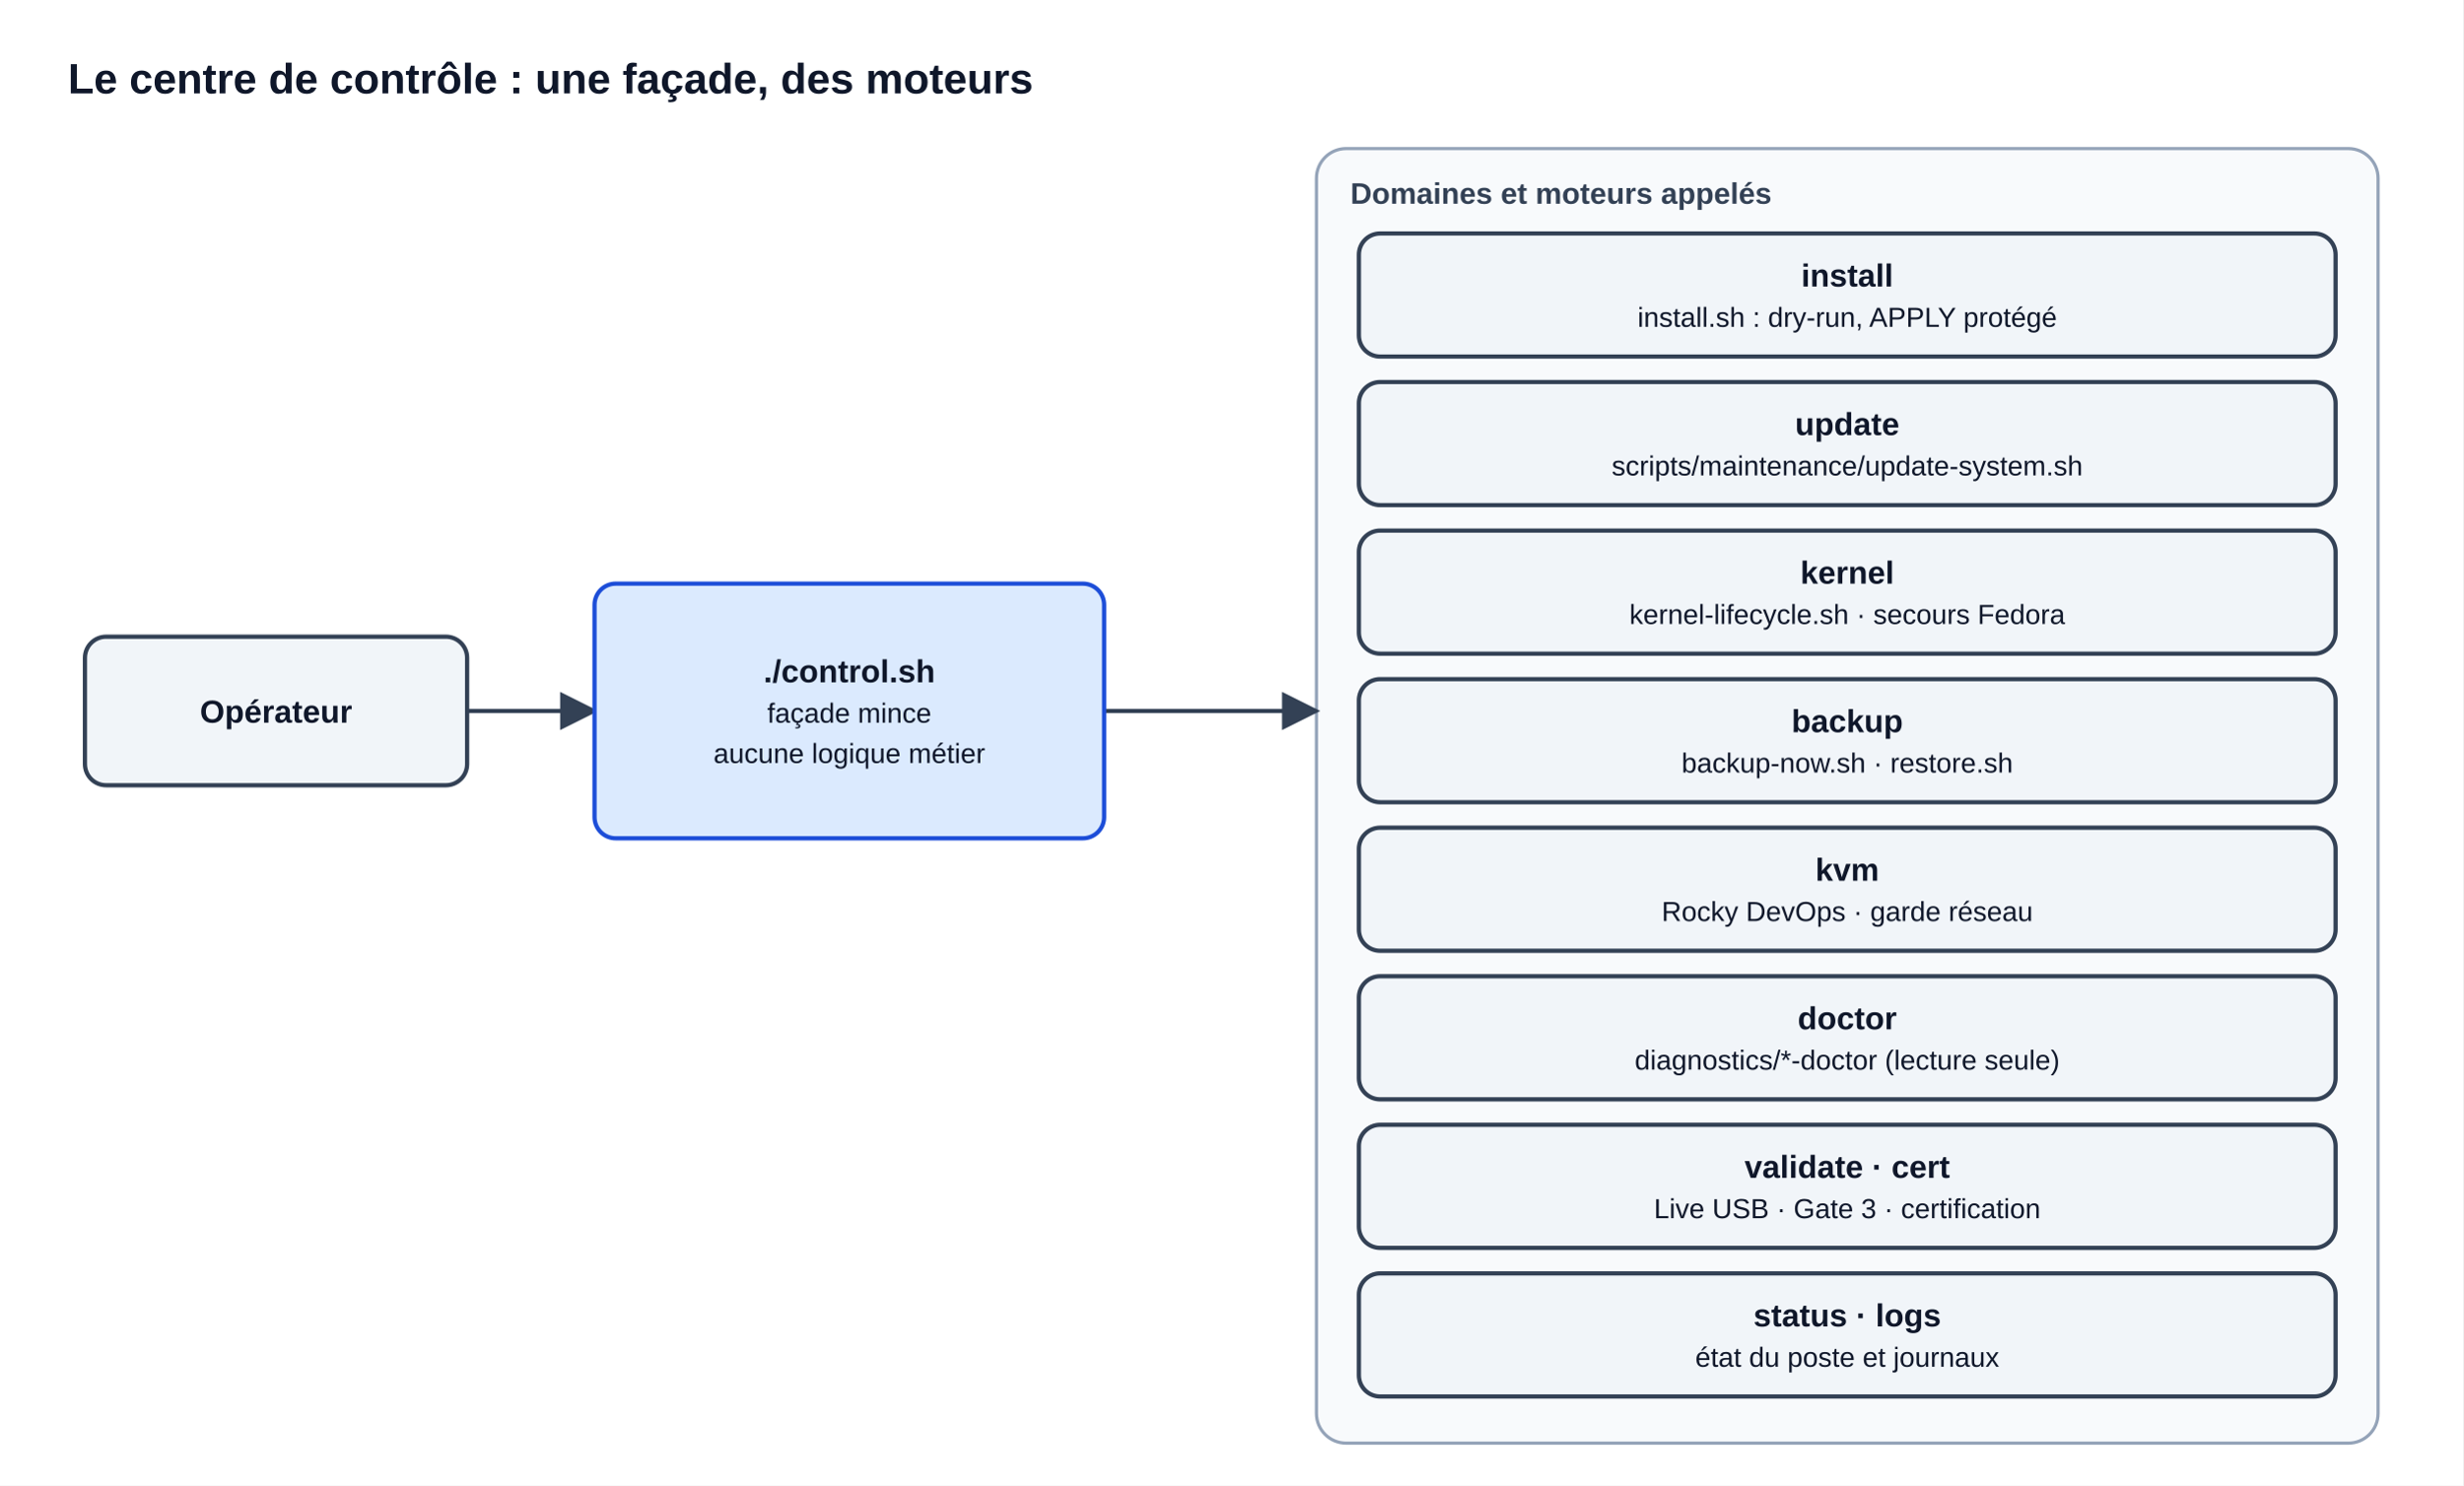
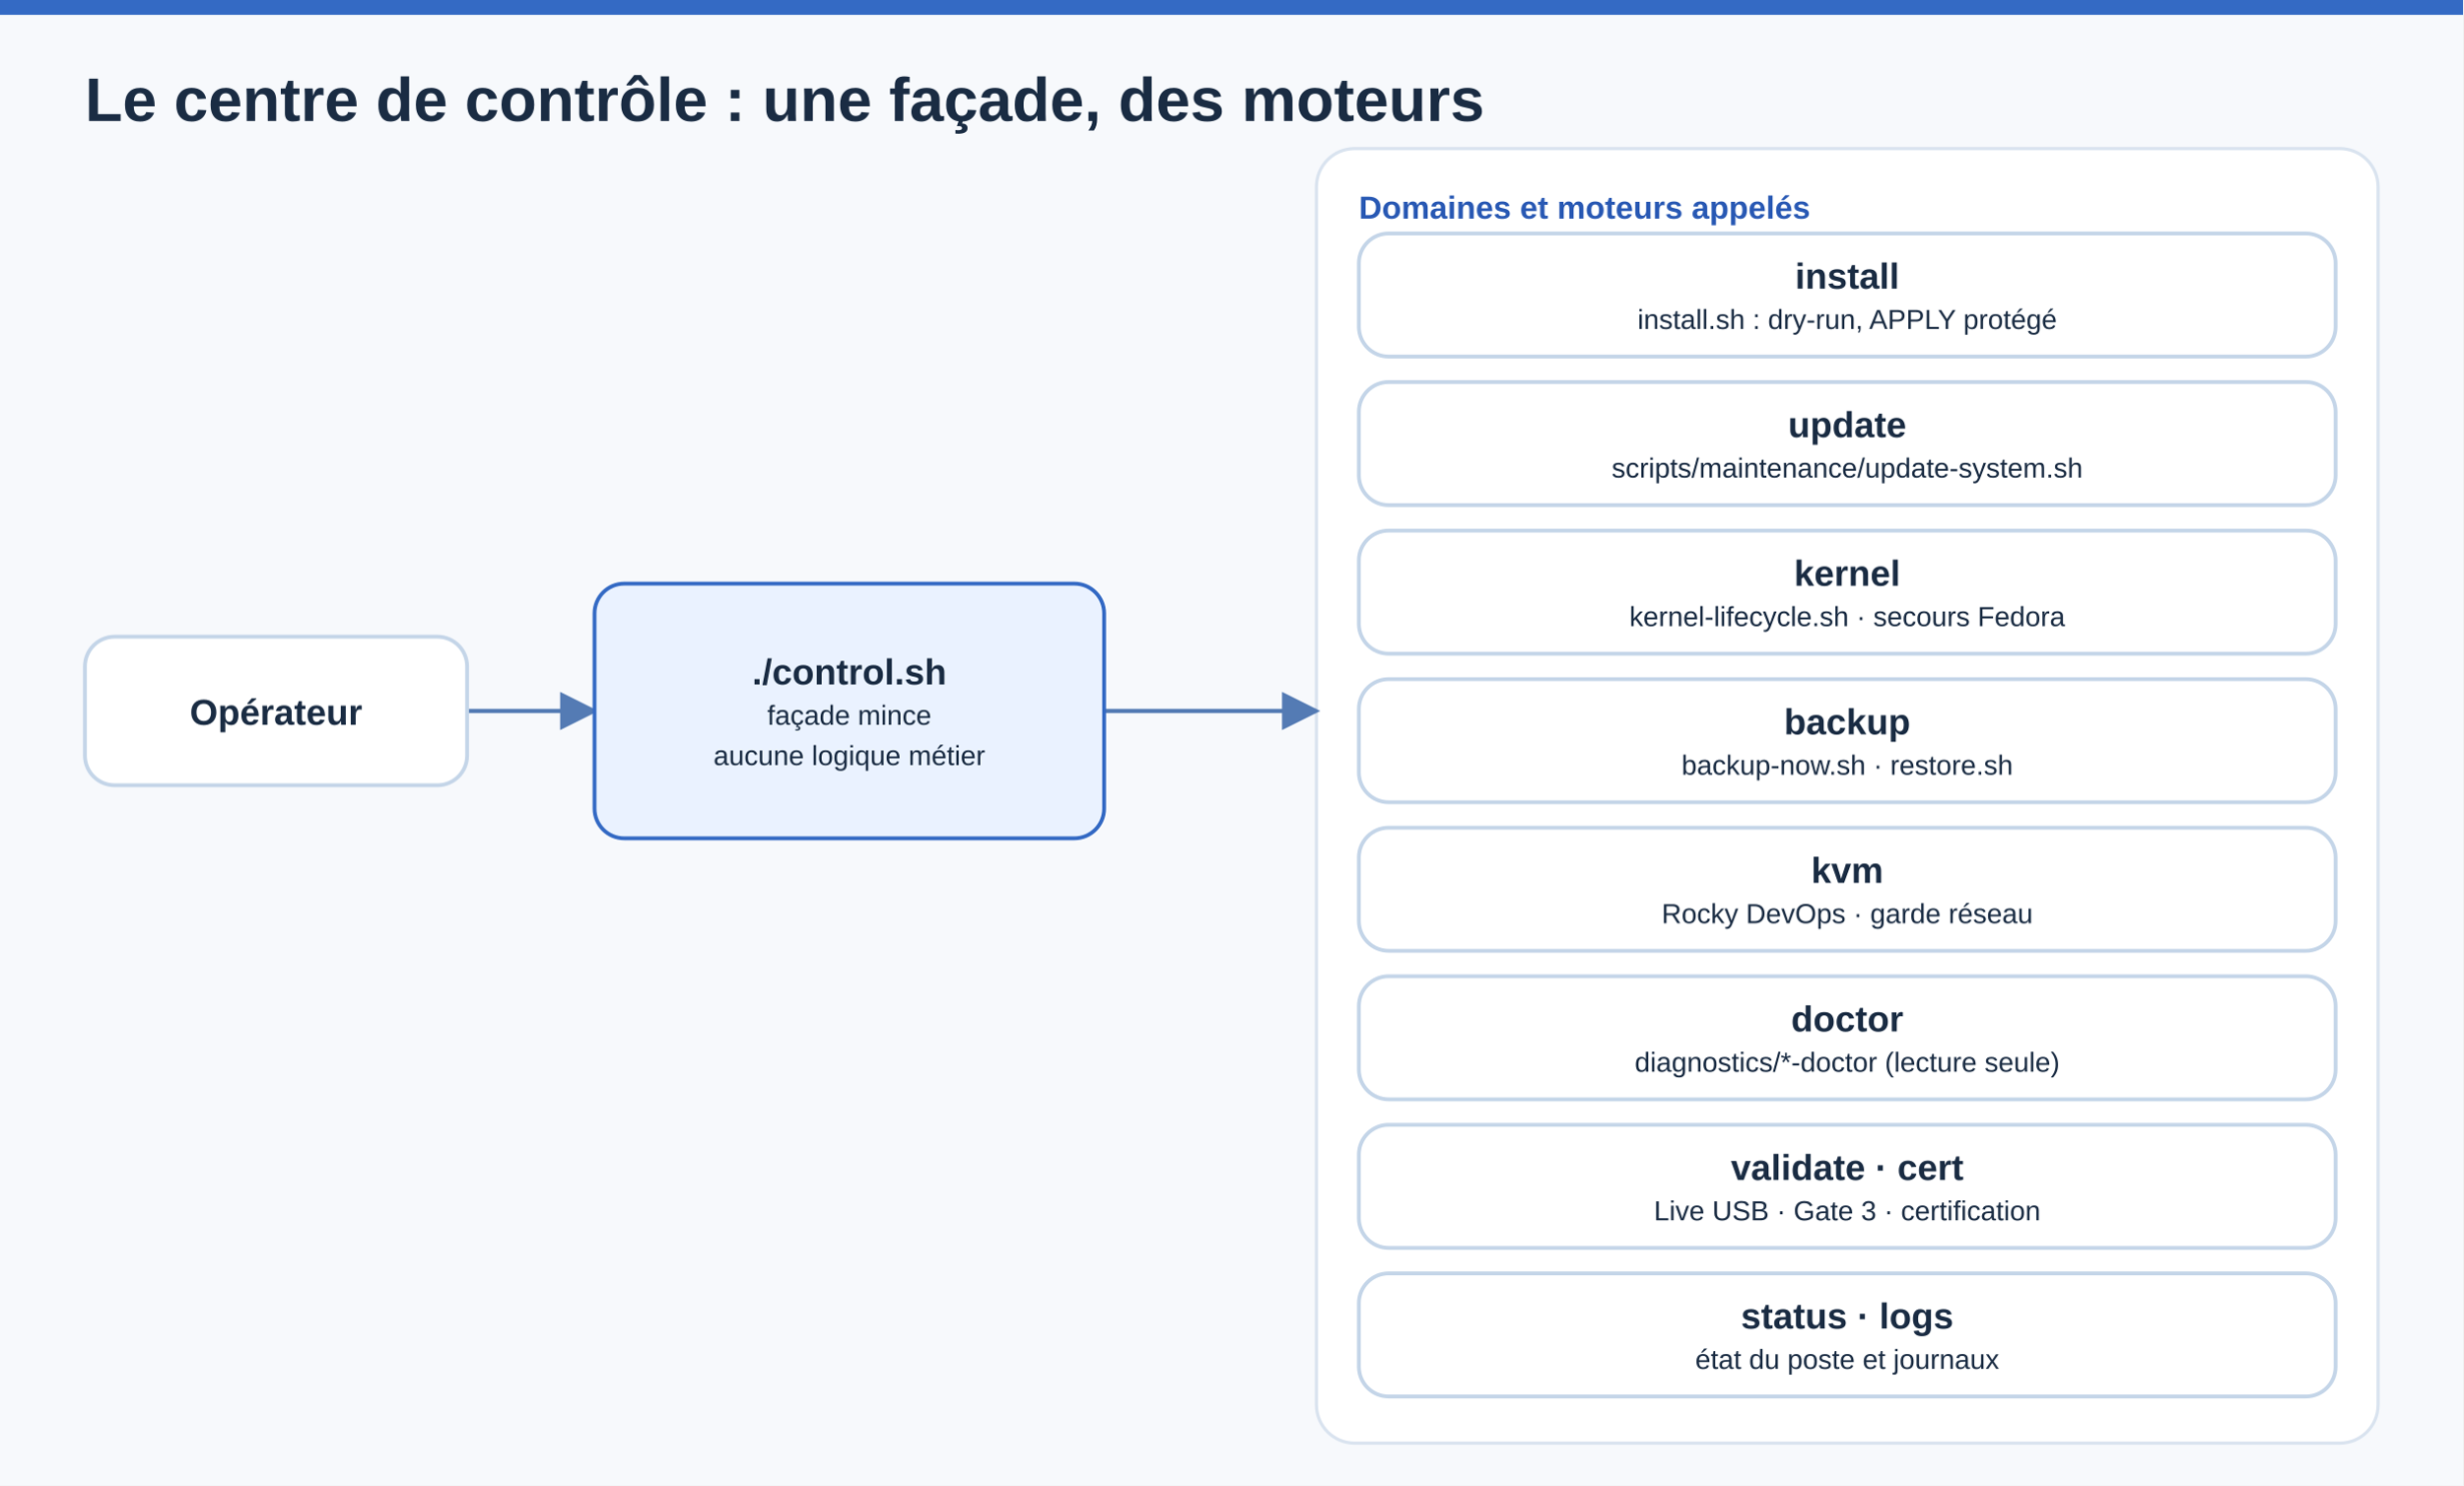
<svg xmlns="http://www.w3.org/2000/svg" viewBox="0 0 1160 700" width="1160" height="700" role="img" aria-labelledby="title desc">
  <defs>
    <marker id="arrow" viewBox="0 0 10 10" refX="9" refY="5" markerWidth="9" markerHeight="9" orient="auto-start-reverse">
-       <path d="M0,0 L10,5 L0,10 z" fill="#334155" />
+       <path d="M0,0 L10,5 L0,10 z" fill="#547BB4" />
    </marker>
  </defs>
-   <rect width="1160" height="700" fill="#FFFFFF" />
-   <text x="32" y="44" font-family="Arial, Helvetica, sans-serif" font-size="20" font-weight="bold" fill="#0F172A">Le centre de contrôle : une façade, des moteurs</text>
-   <rect x="620" y="70" width="500" height="610" rx="14" fill="#F8FAFC" stroke="#94A3B8" stroke-width="1.5" />
-   <text x="636" y="96" font-family="Arial, Helvetica, sans-serif" font-size="14" font-weight="bold" fill="#334155">Domaines et moteurs appelés</text>
-   <line x1="220.0" y1="335.0" x2="280.0" y2="335.0" stroke="#334155" stroke-width="2" marker-end="url(#arrow)" />
-   <line x1="520.0" y1="335.0" x2="620.0" y2="335.0" stroke="#334155" stroke-width="2" marker-end="url(#arrow)" />
-   <rect x="40" y="300" width="180" height="70" rx="10" fill="#F1F5F9" stroke="#334155" stroke-width="2" />
-   <text x="130.0" y="340.5" text-anchor="middle" font-family="Arial, Helvetica, sans-serif" font-size="15" font-weight="bold" fill="#0F172A">Opérateur</text>
-   <rect x="280" y="275" width="240" height="120" rx="10" fill="#DBEAFE" stroke="#1D4ED8" stroke-width="2" />
-   <text x="400.0" y="321.5" text-anchor="middle" font-family="Arial, Helvetica, sans-serif" font-size="15" font-weight="bold" fill="#0F172A">./control.sh</text>
-   <text x="400.0" y="340.5" text-anchor="middle" font-family="Arial, Helvetica, sans-serif" font-size="13" fill="#0F172A">façade mince</text>
-   <text x="400.0" y="359.5" text-anchor="middle" font-family="Arial, Helvetica, sans-serif" font-size="13" fill="#0F172A">aucune logique métier</text>
-   <rect x="640" y="110" width="460" height="58" rx="10" fill="#F1F5F9" stroke="#334155" stroke-width="2" />
-   <text x="870.0" y="135.0" text-anchor="middle" font-family="Arial, Helvetica, sans-serif" font-size="15" font-weight="bold" fill="#0F172A">install</text>
-   <text x="870.0" y="154.0" text-anchor="middle" font-family="Arial, Helvetica, sans-serif" font-size="13" fill="#0F172A">install.sh : dry-run, APPLY protégé</text>
-   <rect x="640" y="180" width="460" height="58" rx="10" fill="#F1F5F9" stroke="#334155" stroke-width="2" />
-   <text x="870.0" y="205.0" text-anchor="middle" font-family="Arial, Helvetica, sans-serif" font-size="15" font-weight="bold" fill="#0F172A">update</text>
-   <text x="870.0" y="224.0" text-anchor="middle" font-family="Arial, Helvetica, sans-serif" font-size="13" fill="#0F172A">scripts/maintenance/update-system.sh</text>
-   <rect x="640" y="250" width="460" height="58" rx="10" fill="#F1F5F9" stroke="#334155" stroke-width="2" />
-   <text x="870.0" y="275.0" text-anchor="middle" font-family="Arial, Helvetica, sans-serif" font-size="15" font-weight="bold" fill="#0F172A">kernel</text>
-   <text x="870.0" y="294.0" text-anchor="middle" font-family="Arial, Helvetica, sans-serif" font-size="13" fill="#0F172A">kernel-lifecycle.sh · secours Fedora</text>
-   <rect x="640" y="320" width="460" height="58" rx="10" fill="#F1F5F9" stroke="#334155" stroke-width="2" />
-   <text x="870.0" y="345.0" text-anchor="middle" font-family="Arial, Helvetica, sans-serif" font-size="15" font-weight="bold" fill="#0F172A">backup</text>
-   <text x="870.0" y="364.0" text-anchor="middle" font-family="Arial, Helvetica, sans-serif" font-size="13" fill="#0F172A">backup-now.sh · restore.sh</text>
-   <rect x="640" y="390" width="460" height="58" rx="10" fill="#F1F5F9" stroke="#334155" stroke-width="2" />
-   <text x="870.0" y="415.0" text-anchor="middle" font-family="Arial, Helvetica, sans-serif" font-size="15" font-weight="bold" fill="#0F172A">kvm</text>
-   <text x="870.0" y="434.0" text-anchor="middle" font-family="Arial, Helvetica, sans-serif" font-size="13" fill="#0F172A">Rocky DevOps · garde réseau</text>
-   <rect x="640" y="460" width="460" height="58" rx="10" fill="#F1F5F9" stroke="#334155" stroke-width="2" />
-   <text x="870.0" y="485.0" text-anchor="middle" font-family="Arial, Helvetica, sans-serif" font-size="15" font-weight="bold" fill="#0F172A">doctor</text>
-   <text x="870.0" y="504.0" text-anchor="middle" font-family="Arial, Helvetica, sans-serif" font-size="13" fill="#0F172A">diagnostics/*-doctor (lecture seule)</text>
-   <rect x="640" y="530" width="460" height="58" rx="10" fill="#F1F5F9" stroke="#334155" stroke-width="2" />
-   <text x="870.0" y="555.0" text-anchor="middle" font-family="Arial, Helvetica, sans-serif" font-size="15" font-weight="bold" fill="#0F172A">validate · cert</text>
-   <text x="870.0" y="574.0" text-anchor="middle" font-family="Arial, Helvetica, sans-serif" font-size="13" fill="#0F172A">Live USB · Gate 3 · certification</text>
-   <rect x="640" y="600" width="460" height="58" rx="10" fill="#F1F5F9" stroke="#334155" stroke-width="2" />
-   <text x="870.0" y="625.0" text-anchor="middle" font-family="Arial, Helvetica, sans-serif" font-size="15" font-weight="bold" fill="#0F172A">status · logs</text>
-   <text x="870.0" y="644.0" text-anchor="middle" font-family="Arial, Helvetica, sans-serif" font-size="13" fill="#0F172A">état du poste et journaux</text>
+   <rect width="1160" height="700" fill="#F7F9FC" />
+   <rect x="0" y="0" width="1160" height="7" fill="#346AC4" />
+   <text x="40" y="57" font-family="Arial, Helvetica, sans-serif" font-size="29" font-weight="bold" fill="#1A2C43">Le centre de contrôle : une façade, des moteurs</text>
+   <rect x="620" y="70" width="500" height="610" rx="18" fill="#FFFFFF" stroke="#D9E3EF" stroke-width="1.5" />
+   <text x="640" y="103" font-family="Arial, Helvetica, sans-serif" font-size="15" font-weight="bold" fill="#2959B4">Domaines et moteurs appelés</text>
+   <line x1="220.0" y1="335.0" x2="280.0" y2="335.0" stroke="#547BB4" stroke-width="2" marker-end="url(#arrow)" />
+   <line x1="520.0" y1="335.0" x2="620.0" y2="335.0" stroke="#547BB4" stroke-width="2" marker-end="url(#arrow)" />
+   <rect x="40" y="300" width="180" height="70" rx="14" fill="#FFFFFF" stroke="#C4D5E8" stroke-width="1.8" />
+   <text x="130.0" y="341.5" text-anchor="middle" font-family="Arial, Helvetica, sans-serif" font-size="17" font-weight="bold" fill="#1A2C43">Opérateur</text>
+   <rect x="280" y="275" width="240" height="120" rx="14" fill="#EAF2FF" stroke="#346AC4" stroke-width="1.8" />
+   <text x="400.0" y="322.5" text-anchor="middle" font-family="Arial, Helvetica, sans-serif" font-size="17" font-weight="bold" fill="#1A2C43">./control.sh</text>
+   <text x="400.0" y="341.5" text-anchor="middle" font-family="Arial, Helvetica, sans-serif" font-size="13" fill="#1A2C43">façade mince</text>
+   <text x="400.0" y="360.5" text-anchor="middle" font-family="Arial, Helvetica, sans-serif" font-size="13" fill="#1A2C43">aucune logique métier</text>
+   <rect x="640" y="110" width="460" height="58" rx="14" fill="#FFFFFF" stroke="#C4D5E8" stroke-width="1.8" />
+   <text x="870.0" y="136.0" text-anchor="middle" font-family="Arial, Helvetica, sans-serif" font-size="17" font-weight="bold" fill="#1A2C43">install</text>
+   <text x="870.0" y="155.0" text-anchor="middle" font-family="Arial, Helvetica, sans-serif" font-size="13" fill="#1A2C43">install.sh : dry-run, APPLY protégé</text>
+   <rect x="640" y="180" width="460" height="58" rx="14" fill="#FFFFFF" stroke="#C4D5E8" stroke-width="1.8" />
+   <text x="870.0" y="206.0" text-anchor="middle" font-family="Arial, Helvetica, sans-serif" font-size="17" font-weight="bold" fill="#1A2C43">update</text>
+   <text x="870.0" y="225.0" text-anchor="middle" font-family="Arial, Helvetica, sans-serif" font-size="13" fill="#1A2C43">scripts/maintenance/update-system.sh</text>
+   <rect x="640" y="250" width="460" height="58" rx="14" fill="#FFFFFF" stroke="#C4D5E8" stroke-width="1.8" />
+   <text x="870.0" y="276.0" text-anchor="middle" font-family="Arial, Helvetica, sans-serif" font-size="17" font-weight="bold" fill="#1A2C43">kernel</text>
+   <text x="870.0" y="295.0" text-anchor="middle" font-family="Arial, Helvetica, sans-serif" font-size="13" fill="#1A2C43">kernel-lifecycle.sh · secours Fedora</text>
+   <rect x="640" y="320" width="460" height="58" rx="14" fill="#FFFFFF" stroke="#C4D5E8" stroke-width="1.8" />
+   <text x="870.0" y="346.0" text-anchor="middle" font-family="Arial, Helvetica, sans-serif" font-size="17" font-weight="bold" fill="#1A2C43">backup</text>
+   <text x="870.0" y="365.0" text-anchor="middle" font-family="Arial, Helvetica, sans-serif" font-size="13" fill="#1A2C43">backup-now.sh · restore.sh</text>
+   <rect x="640" y="390" width="460" height="58" rx="14" fill="#FFFFFF" stroke="#C4D5E8" stroke-width="1.8" />
+   <text x="870.0" y="416.0" text-anchor="middle" font-family="Arial, Helvetica, sans-serif" font-size="17" font-weight="bold" fill="#1A2C43">kvm</text>
+   <text x="870.0" y="435.0" text-anchor="middle" font-family="Arial, Helvetica, sans-serif" font-size="13" fill="#1A2C43">Rocky DevOps · garde réseau</text>
+   <rect x="640" y="460" width="460" height="58" rx="14" fill="#FFFFFF" stroke="#C4D5E8" stroke-width="1.8" />
+   <text x="870.0" y="486.0" text-anchor="middle" font-family="Arial, Helvetica, sans-serif" font-size="17" font-weight="bold" fill="#1A2C43">doctor</text>
+   <text x="870.0" y="505.0" text-anchor="middle" font-family="Arial, Helvetica, sans-serif" font-size="13" fill="#1A2C43">diagnostics/*-doctor (lecture seule)</text>
+   <rect x="640" y="530" width="460" height="58" rx="14" fill="#FFFFFF" stroke="#C4D5E8" stroke-width="1.8" />
+   <text x="870.0" y="556.0" text-anchor="middle" font-family="Arial, Helvetica, sans-serif" font-size="17" font-weight="bold" fill="#1A2C43">validate · cert</text>
+   <text x="870.0" y="575.0" text-anchor="middle" font-family="Arial, Helvetica, sans-serif" font-size="13" fill="#1A2C43">Live USB · Gate 3 · certification</text>
+   <rect x="640" y="600" width="460" height="58" rx="14" fill="#FFFFFF" stroke="#C4D5E8" stroke-width="1.8" />
+   <text x="870.0" y="626.0" text-anchor="middle" font-family="Arial, Helvetica, sans-serif" font-size="17" font-weight="bold" fill="#1A2C43">status · logs</text>
+   <text x="870.0" y="645.0" text-anchor="middle" font-family="Arial, Helvetica, sans-serif" font-size="13" fill="#1A2C43">état du poste et journaux</text>
</svg>
